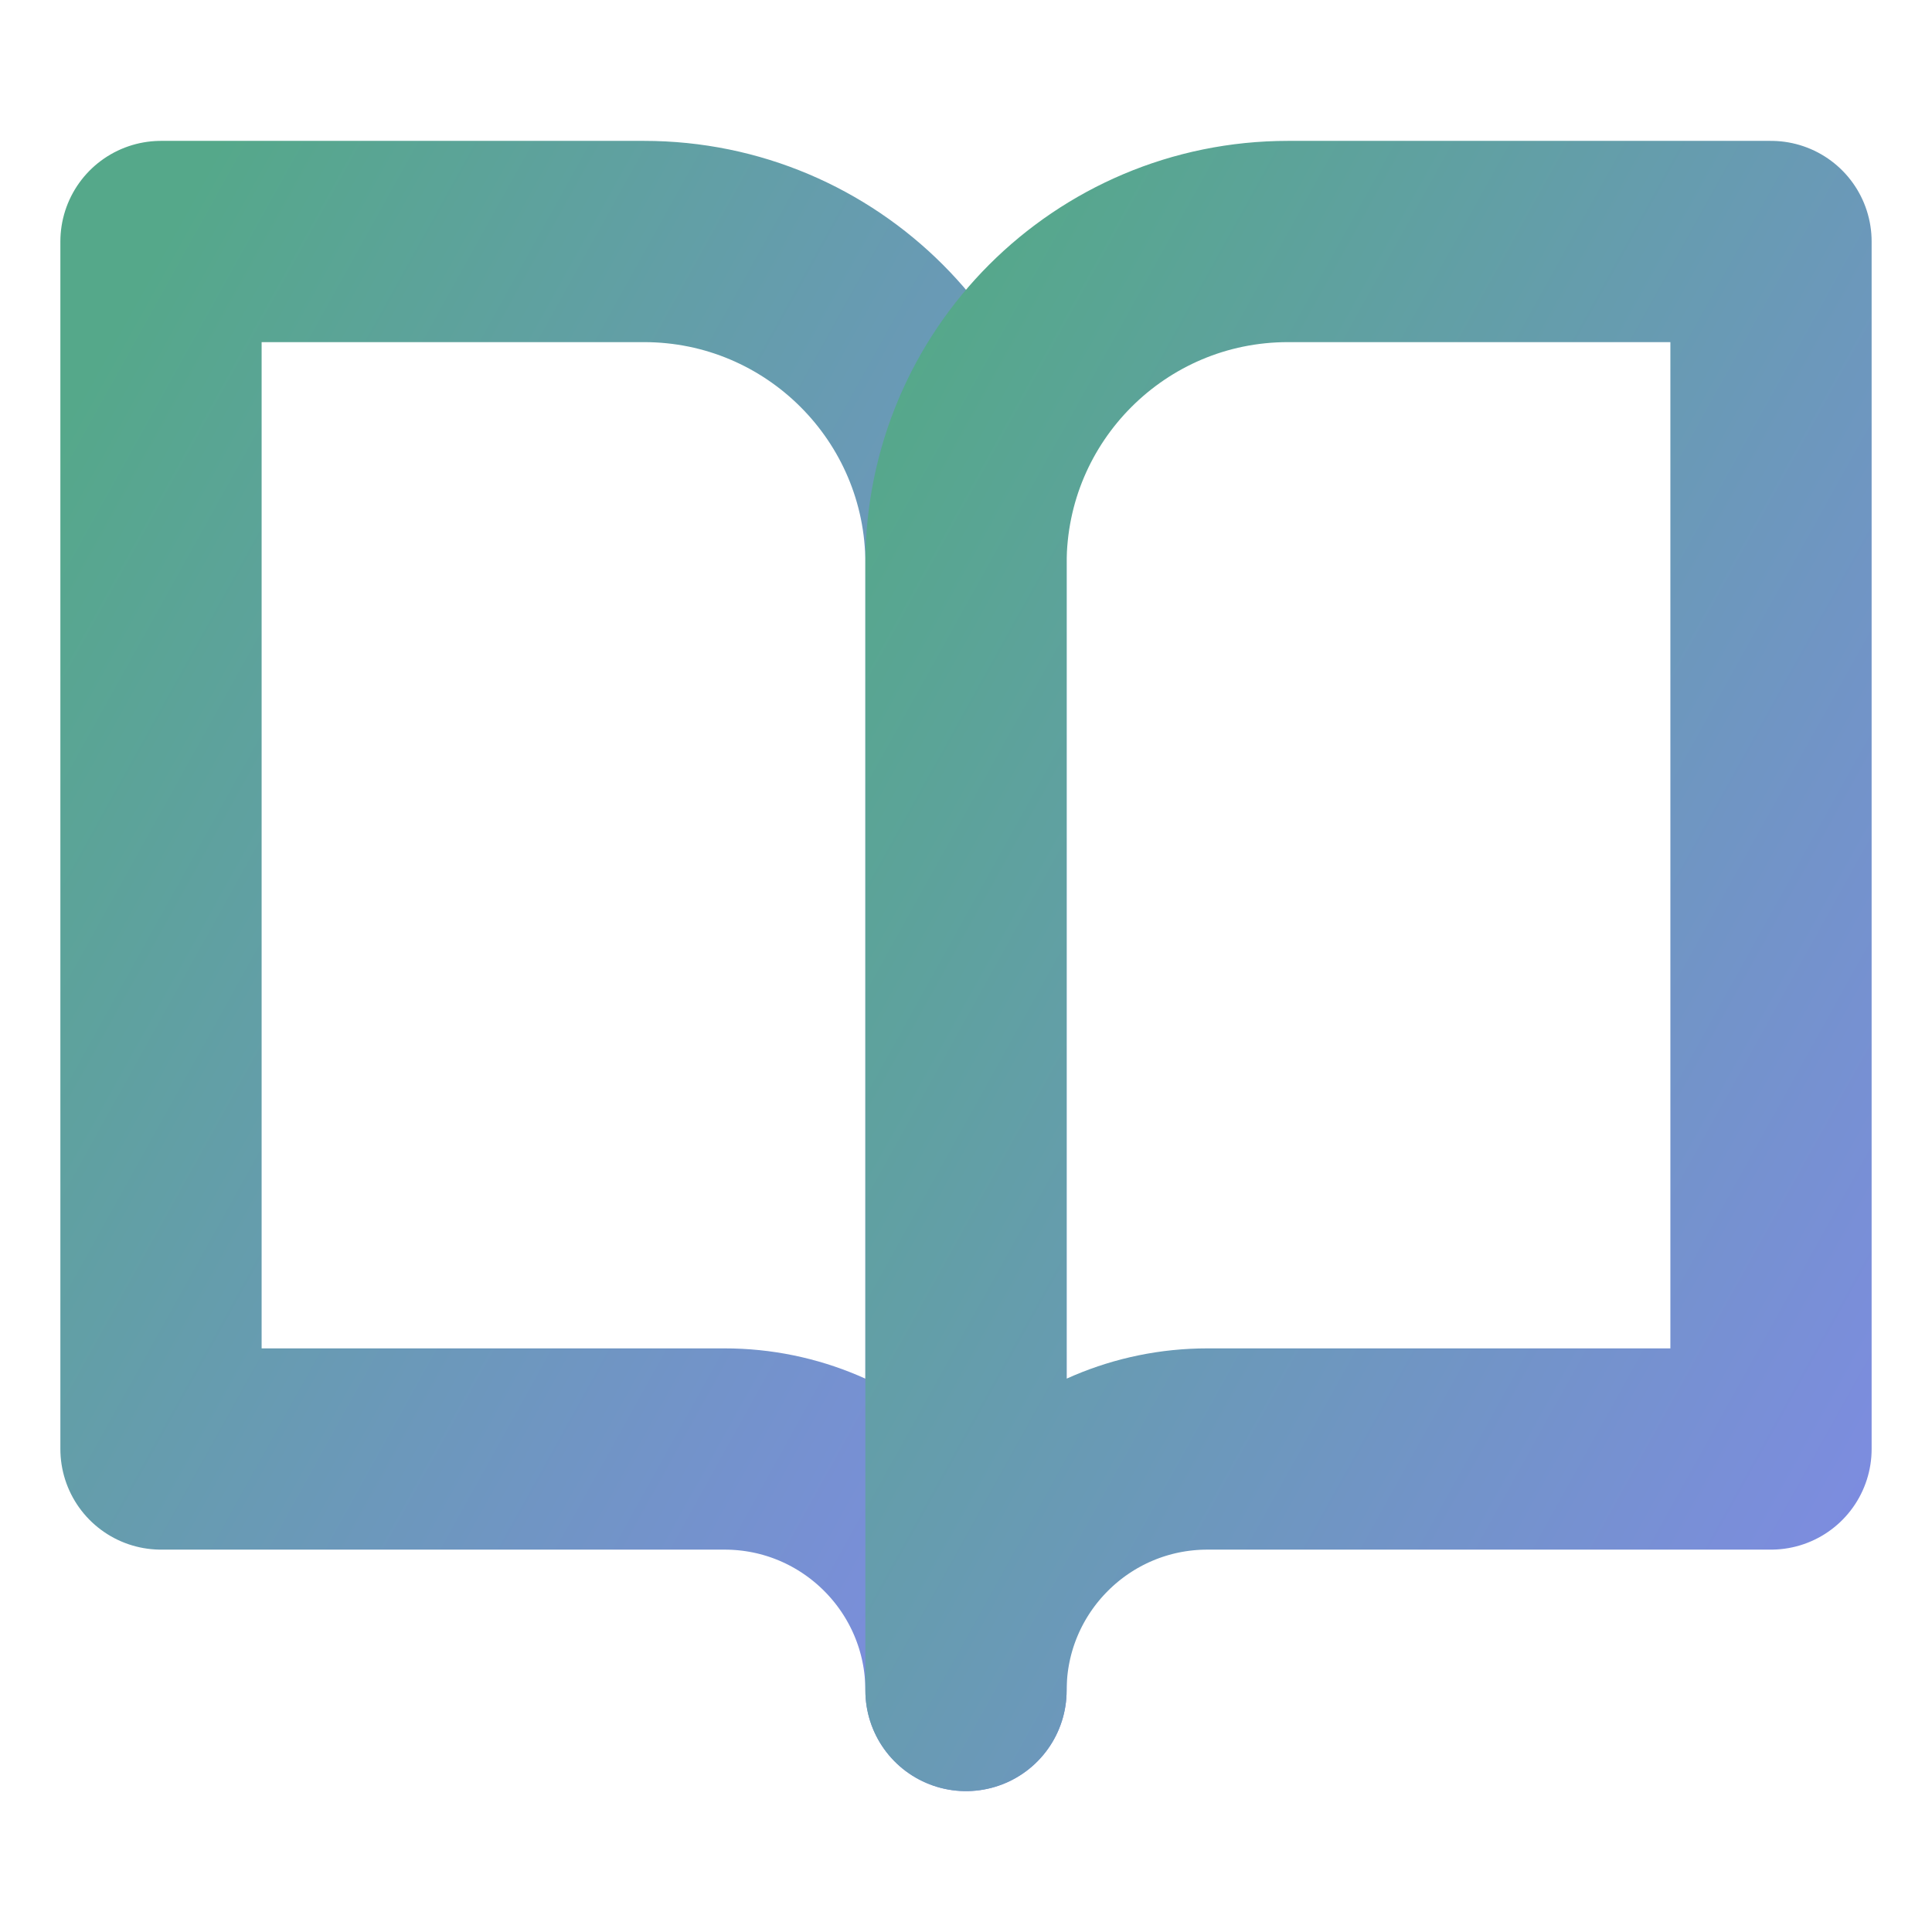
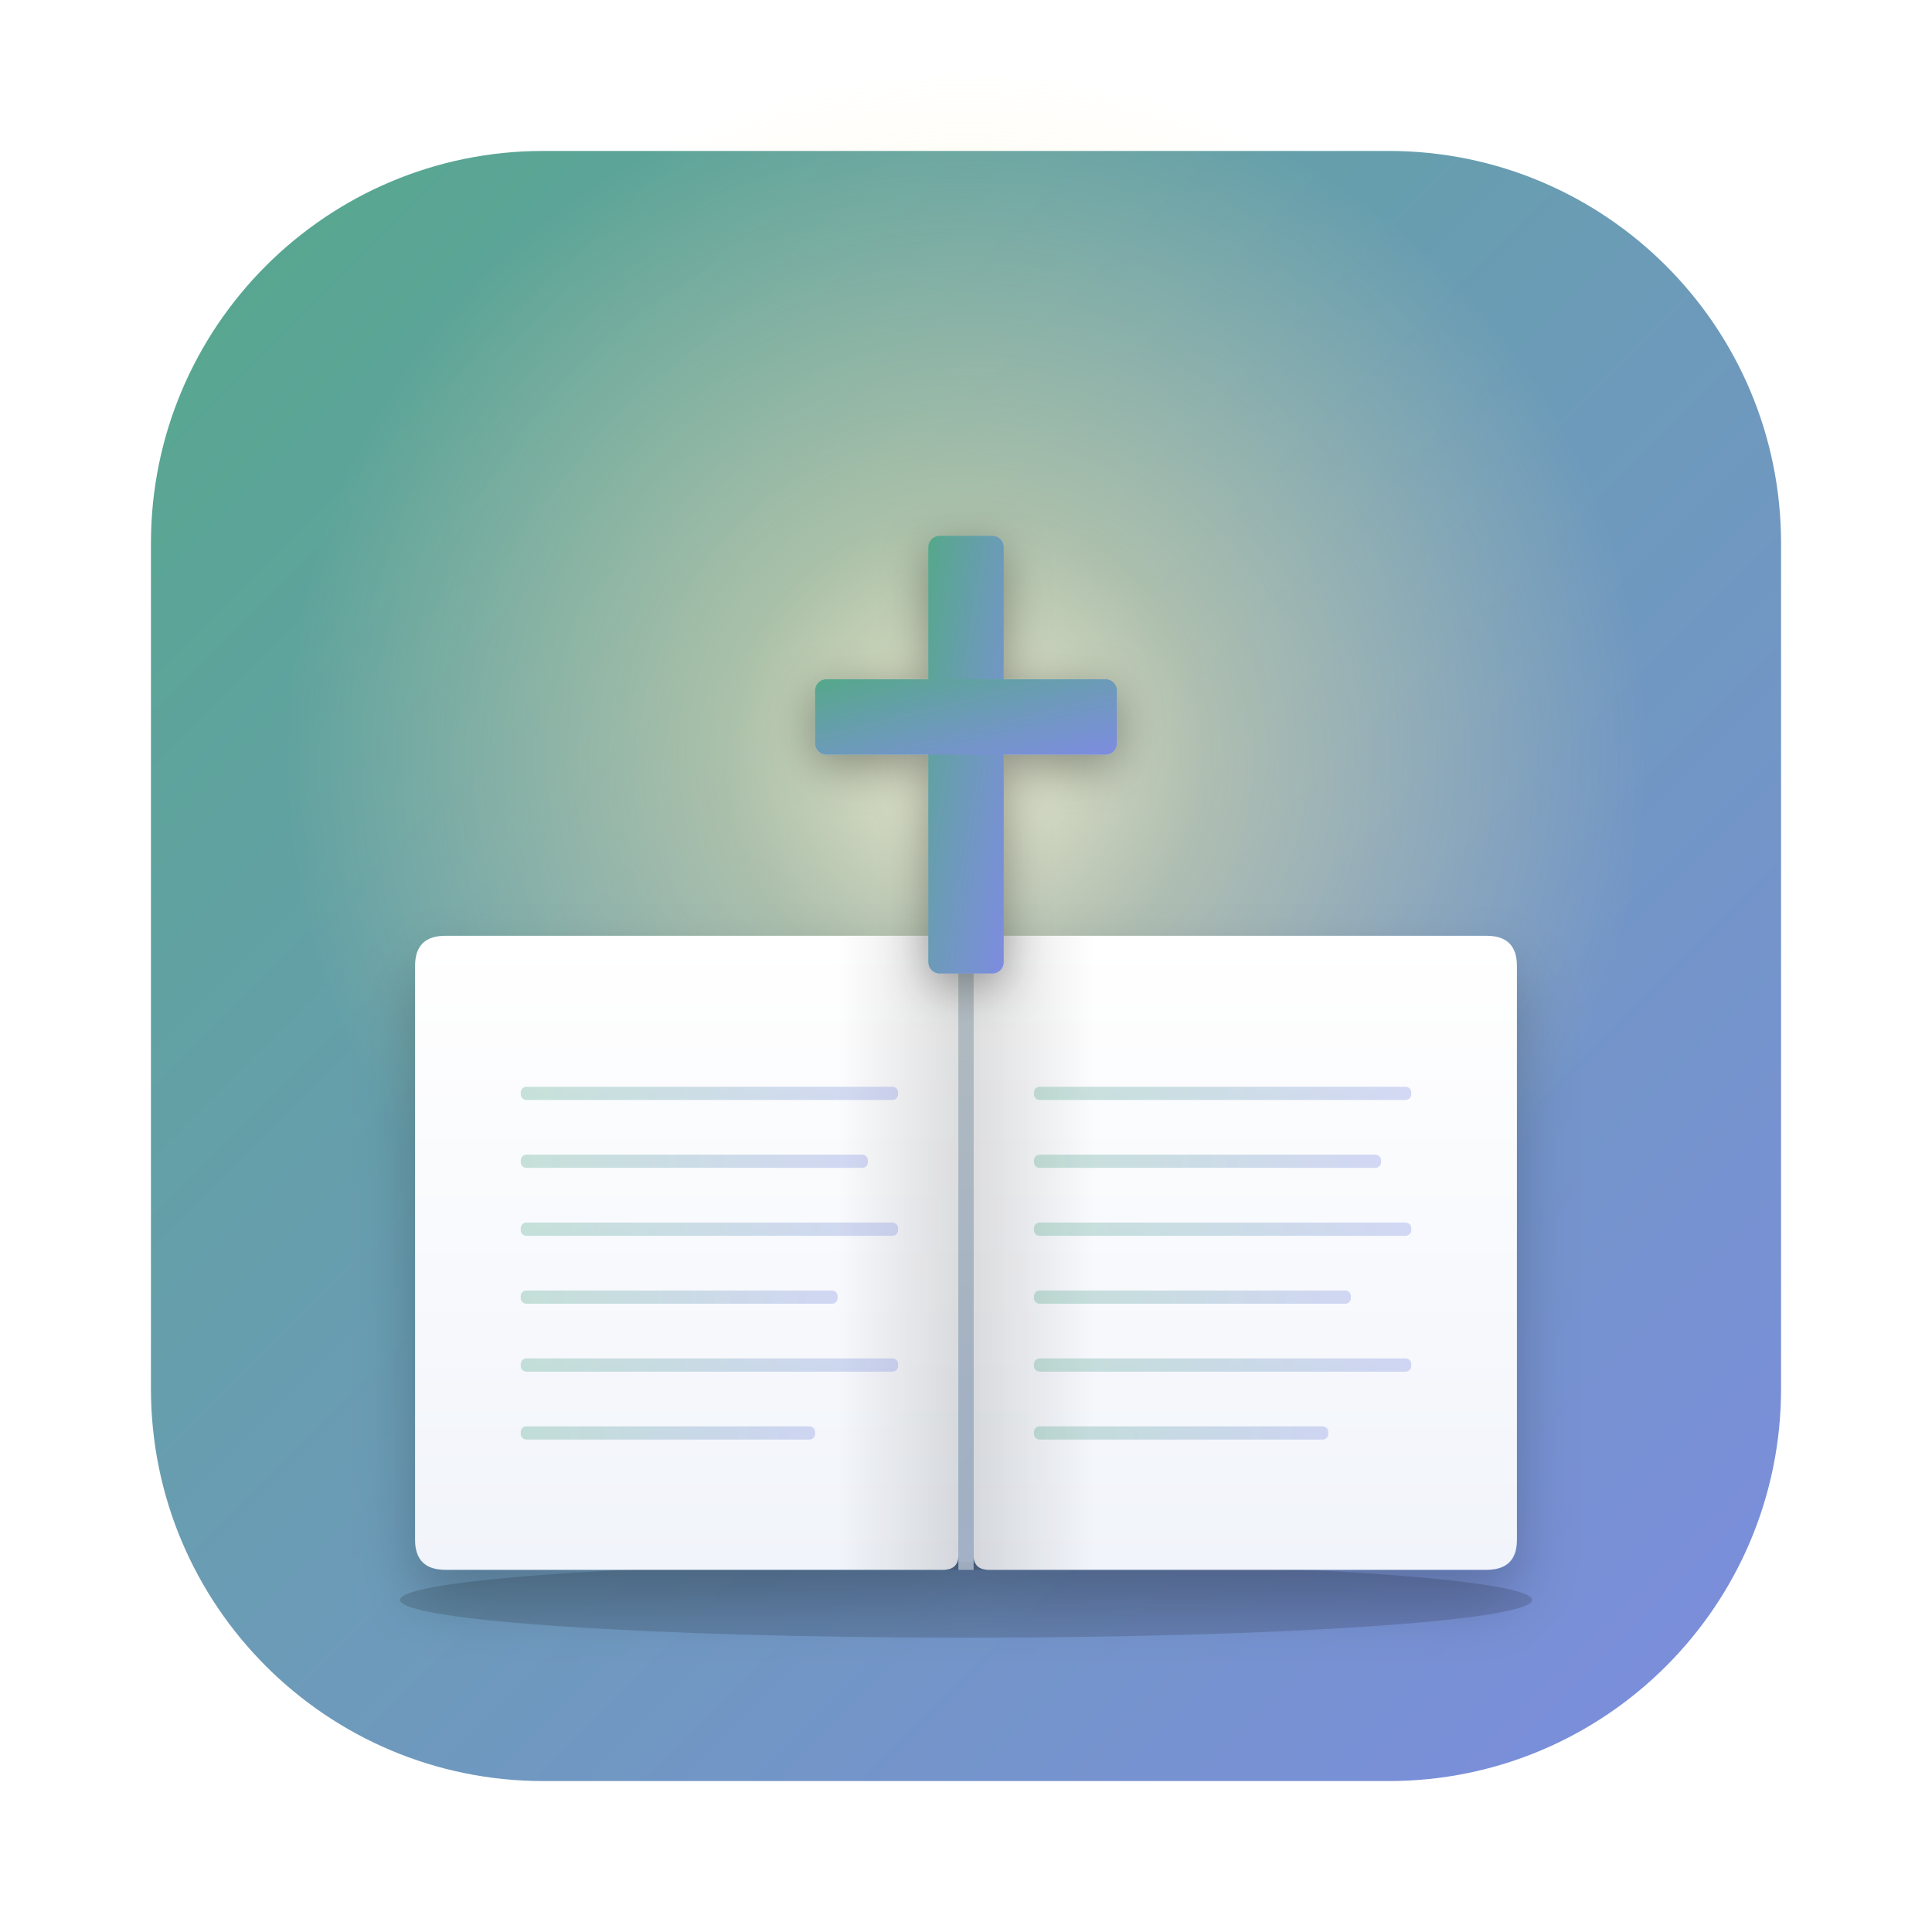
- <svg xmlns="http://www.w3.org/2000/svg" width="64" height="64" viewBox="0 0 24 24" fill="none" stroke="url(#mintLilacGrad)" stroke-width="2.5" stroke-linecap="round" stroke-linejoin="round">
+ <svg xmlns="http://www.w3.org/2000/svg" width="512" height="512" viewBox="0 0 512 512" fill="none">
  <defs>
-     <linearGradient id="mintLilacGrad" x1="0%" y1="0%" x2="100%" y2="100%">
+     <linearGradient id="bgGrad" x1="0%" y1="0%" x2="100%" y2="100%">
+       <stop offset="0%" stop-color="#55A88A" />
+       <stop offset="50%" stop-color="#6C9BB8" />
+       <stop offset="100%" stop-color="#7D8CE0" />
+     </linearGradient>
+     <linearGradient id="pageGrad" x1="0%" y1="0%" x2="0%" y2="100%">
+       <stop offset="0%" stop-color="#FFFFFF" />
+       <stop offset="100%" stop-color="#F1F4FA" />
+     </linearGradient>
+     <linearGradient id="leftInnerShadow" x1="0%" y1="0%" x2="100%" y2="0%">
+       <stop offset="0%" stop-color="#000000" stop-opacity="0" />
+       <stop offset="100%" stop-color="#000000" stop-opacity="0.12" />
+     </linearGradient>
+     <linearGradient id="rightInnerShadow" x1="0%" y1="0%" x2="100%" y2="0%">
+       <stop offset="0%" stop-color="#000000" stop-opacity="0.12" />
+       <stop offset="100%" stop-color="#000000" stop-opacity="0" />
+     </linearGradient>
+     <linearGradient id="textLineGrad" x1="0%" y1="0%" x2="100%" y2="0%">
      <stop offset="0%" stop-color="#55A88A" />
      <stop offset="100%" stop-color="#7D8CE0" />
    </linearGradient>
+     <linearGradient id="crossGrad" x1="0%" y1="0%" x2="100%" y2="100%">
+       <stop offset="0%" stop-color="#55A88A" />
+       <stop offset="50%" stop-color="#6C9BB8" />
+       <stop offset="100%" stop-color="#7D8CE0" />
+     </linearGradient>
+     <radialGradient id="warmHalo" cx="50%" cy="50%" r="50%">
+       <stop offset="0%" stop-color="#FFF8DC" stop-opacity="0.85" />
+       <stop offset="35%" stop-color="#FFE9A8" stop-opacity="0.45" />
+       <stop offset="100%" stop-color="#FFE9A8" stop-opacity="0" />
+     </radialGradient>
+     <filter id="crossShadow" x="-30%" y="-30%" width="160%" height="160%">
+       <feGaussianBlur in="SourceAlpha" stdDeviation="6" />
+       <feOffset dx="0" dy="3" />
+       <feComponentTransfer>
+         <feFuncA type="linear" slope="0.35" />
+       </feComponentTransfer>
+       <feMerge>
+         <feMergeNode />
+         <feMergeNode in="SourceGraphic" />
+       </feMerge>
+     </filter>
+     <filter id="bookShadow" x="-20%" y="-20%" width="140%" height="140%">
+       <feGaussianBlur in="SourceAlpha" stdDeviation="8" />
+       <feOffset dx="0" dy="8" />
+       <feComponentTransfer>
+         <feFuncA type="linear" slope="0.22" />
+       </feComponentTransfer>
+       <feMerge>
+         <feMergeNode />
+         <feMergeNode in="SourceGraphic" />
+       </feMerge>
+     </filter>
  </defs>
-   <path d="M2 3h6a4 4 0 0 1 4 4v14a3 3 0 0 0-3-3H2z" />
-   <path d="M22 3h-6a4 4 0 0 0-4 4v14a3 3 0 0 1 3-3h7z" />
+   <rect x="40" y="40" width="432" height="432" rx="104" fill="url(#bgGrad)" />
+   <circle cx="256" cy="200" r="180" fill="url(#warmHalo)" />
+   <ellipse cx="256" cy="424" rx="150" ry="10" fill="#000000" opacity="0.15" />
+   <g filter="url(#bookShadow)">
+     <path d="M 110 256          Q 110 248 118 248          L 250 248          Q 254 248 254 252          L 254 412          Q 254 416 250 416          L 118 416          Q 110 416 110 408 Z" fill="url(#pageGrad)" />
+     <path d="M 402 256          Q 402 248 394 248          L 262 248          Q 258 248 258 252          L 258 412          Q 258 416 262 416          L 394 416          Q 402 416 402 408 Z" fill="url(#pageGrad)" />
+     <rect x="222" y="248" width="32" height="168" fill="url(#leftInnerShadow)" />
+     <rect x="258" y="248" width="32" height="168" fill="url(#rightInnerShadow)" />
+     <rect x="254" y="248" width="4" height="168" fill="#B8C0CC" opacity="0.7" />
+   </g>
+   <g opacity="0.32">
+     <rect x="138" y="288" width="100" height="3.5" rx="1.5" fill="url(#textLineGrad)" />
+     <rect x="138" y="306" width="92" height="3.5" rx="1.5" fill="url(#textLineGrad)" />
+     <rect x="138" y="324" width="100" height="3.5" rx="1.5" fill="url(#textLineGrad)" />
+     <rect x="138" y="342" width="84" height="3.5" rx="1.5" fill="url(#textLineGrad)" />
+     <rect x="138" y="360" width="100" height="3.5" rx="1.5" fill="url(#textLineGrad)" />
+     <rect x="138" y="378" width="78" height="3.5" rx="1.5" fill="url(#textLineGrad)" />
+   </g>
+   <g opacity="0.32">
+     <rect x="274" y="288" width="100" height="3.5" rx="1.5" fill="url(#textLineGrad)" />
+     <rect x="274" y="306" width="92" height="3.5" rx="1.5" fill="url(#textLineGrad)" />
+     <rect x="274" y="324" width="100" height="3.5" rx="1.5" fill="url(#textLineGrad)" />
+     <rect x="274" y="342" width="84" height="3.5" rx="1.5" fill="url(#textLineGrad)" />
+     <rect x="274" y="360" width="100" height="3.5" rx="1.5" fill="url(#textLineGrad)" />
+     <rect x="274" y="378" width="78" height="3.5" rx="1.5" fill="url(#textLineGrad)" />
+   </g>
+   <g filter="url(#crossShadow)">
+     <rect x="246" y="142" width="20" height="116" rx="3" fill="url(#crossGrad)" />
+     <rect x="216" y="180" width="80" height="20" rx="3" fill="url(#crossGrad)" />
+   </g>
</svg>
